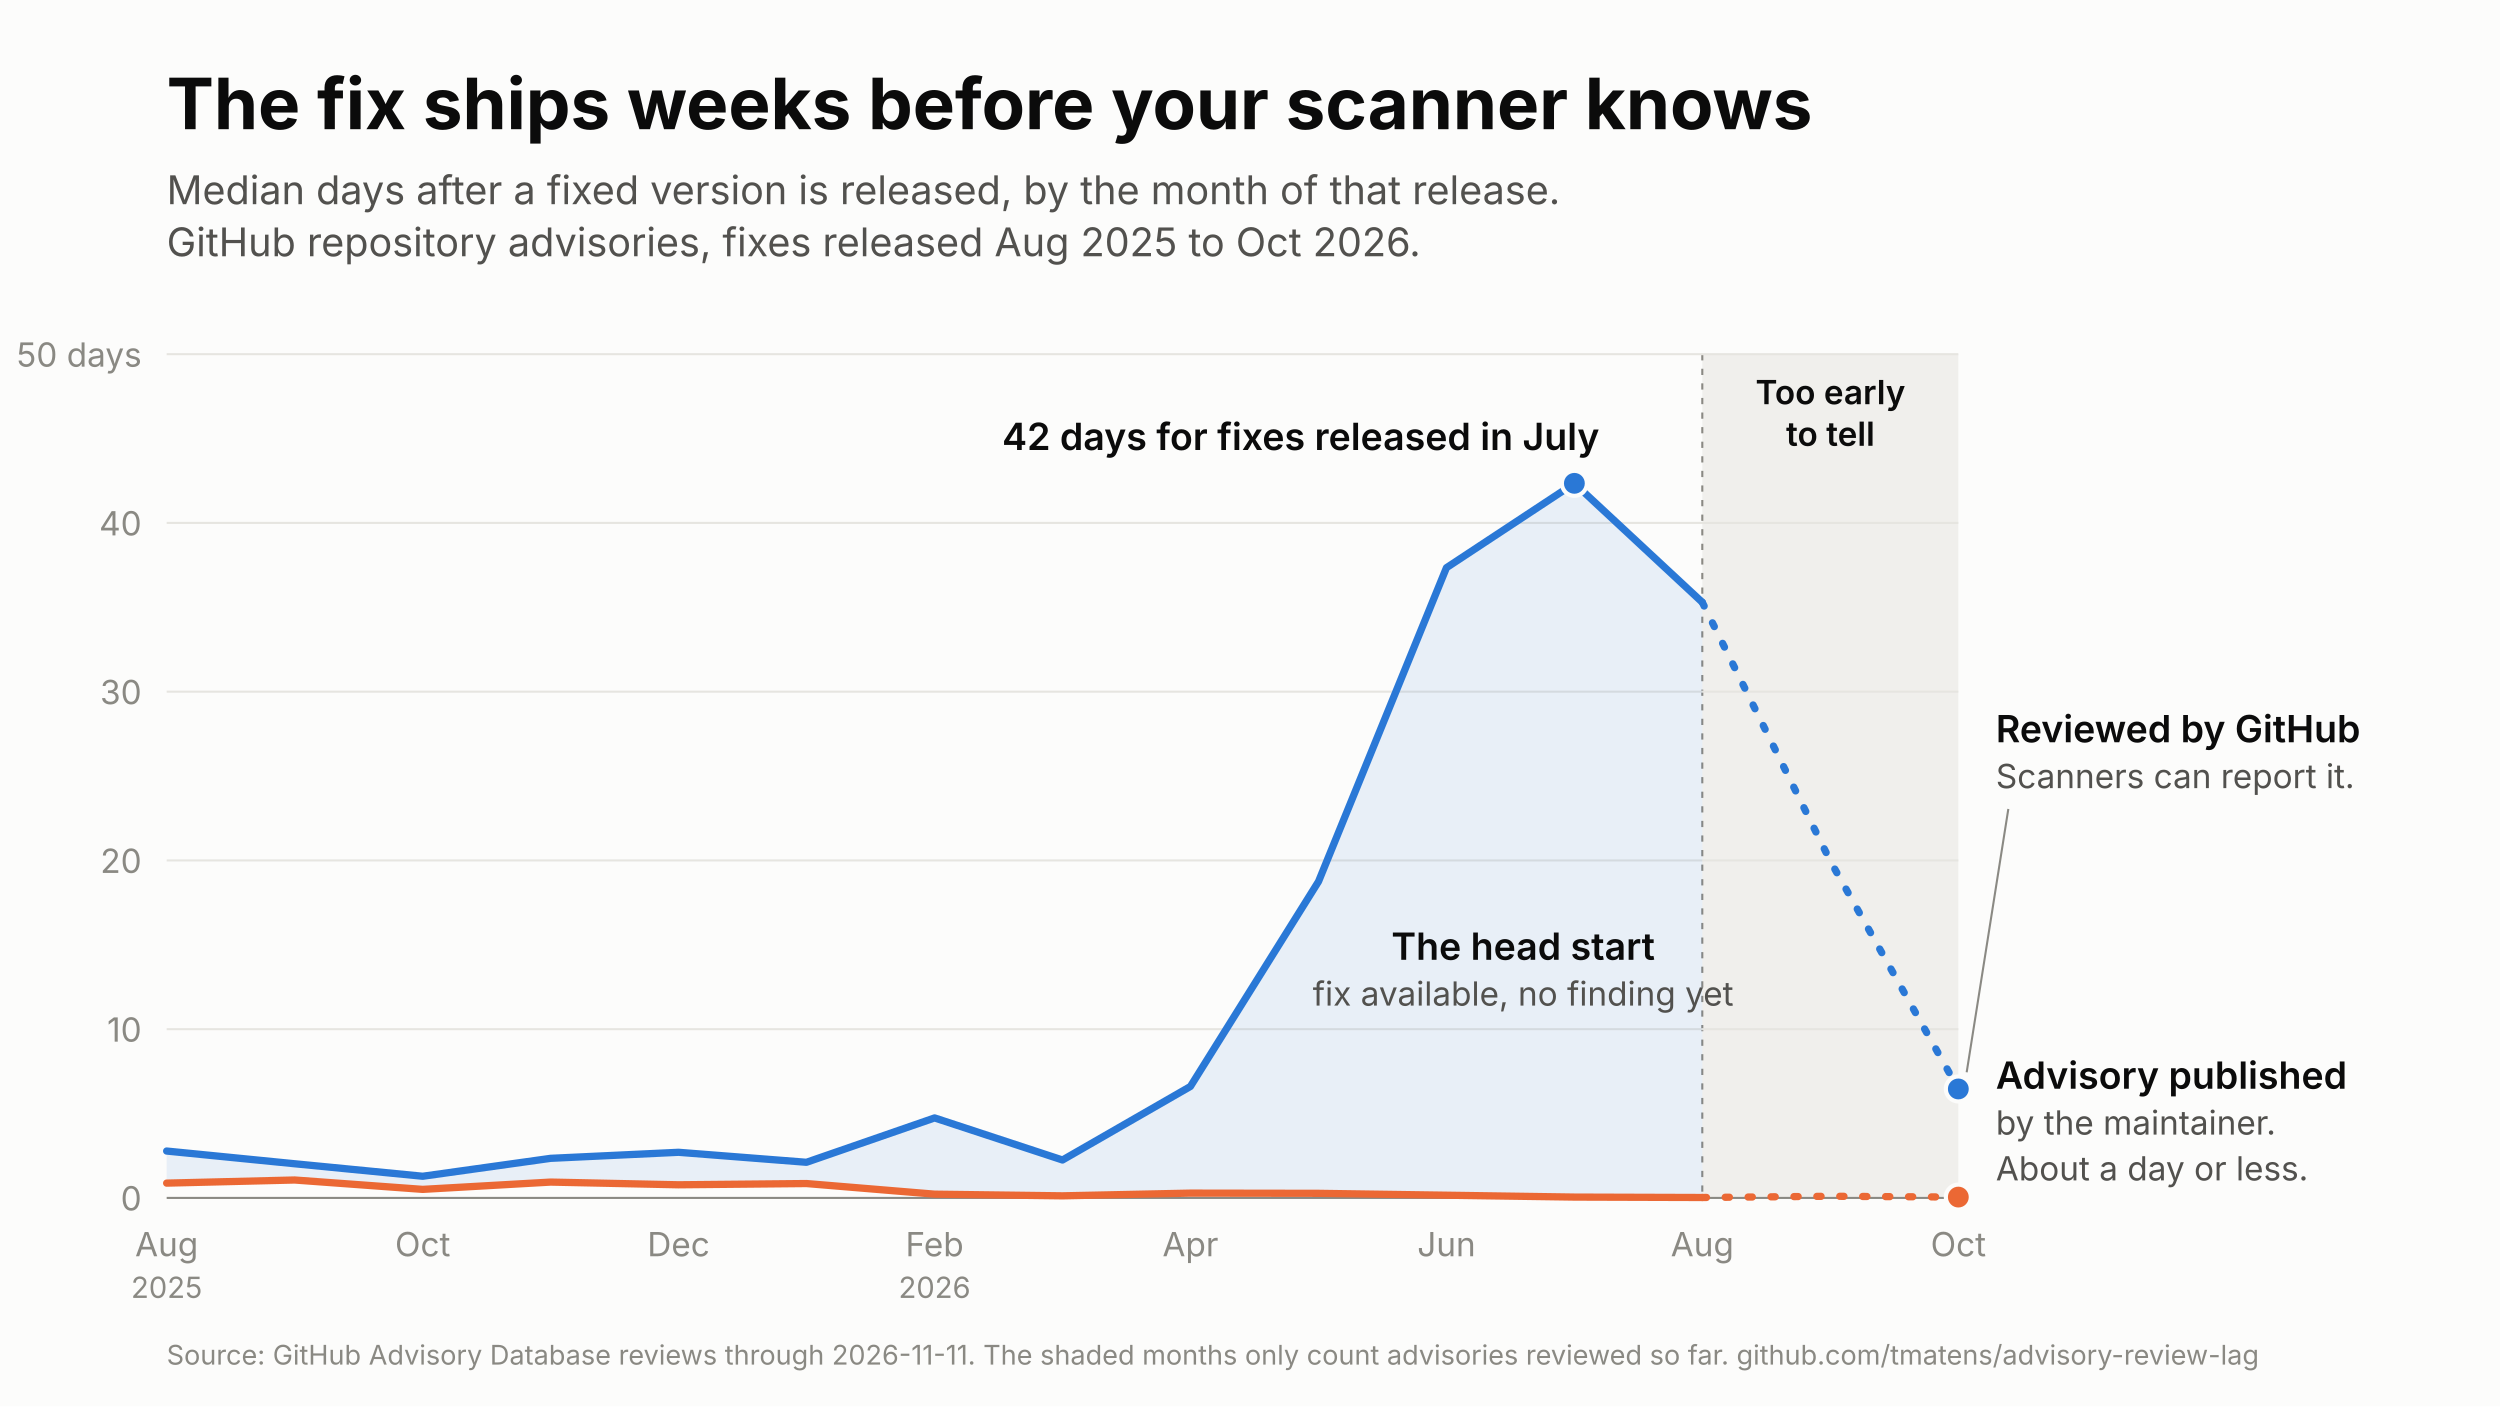
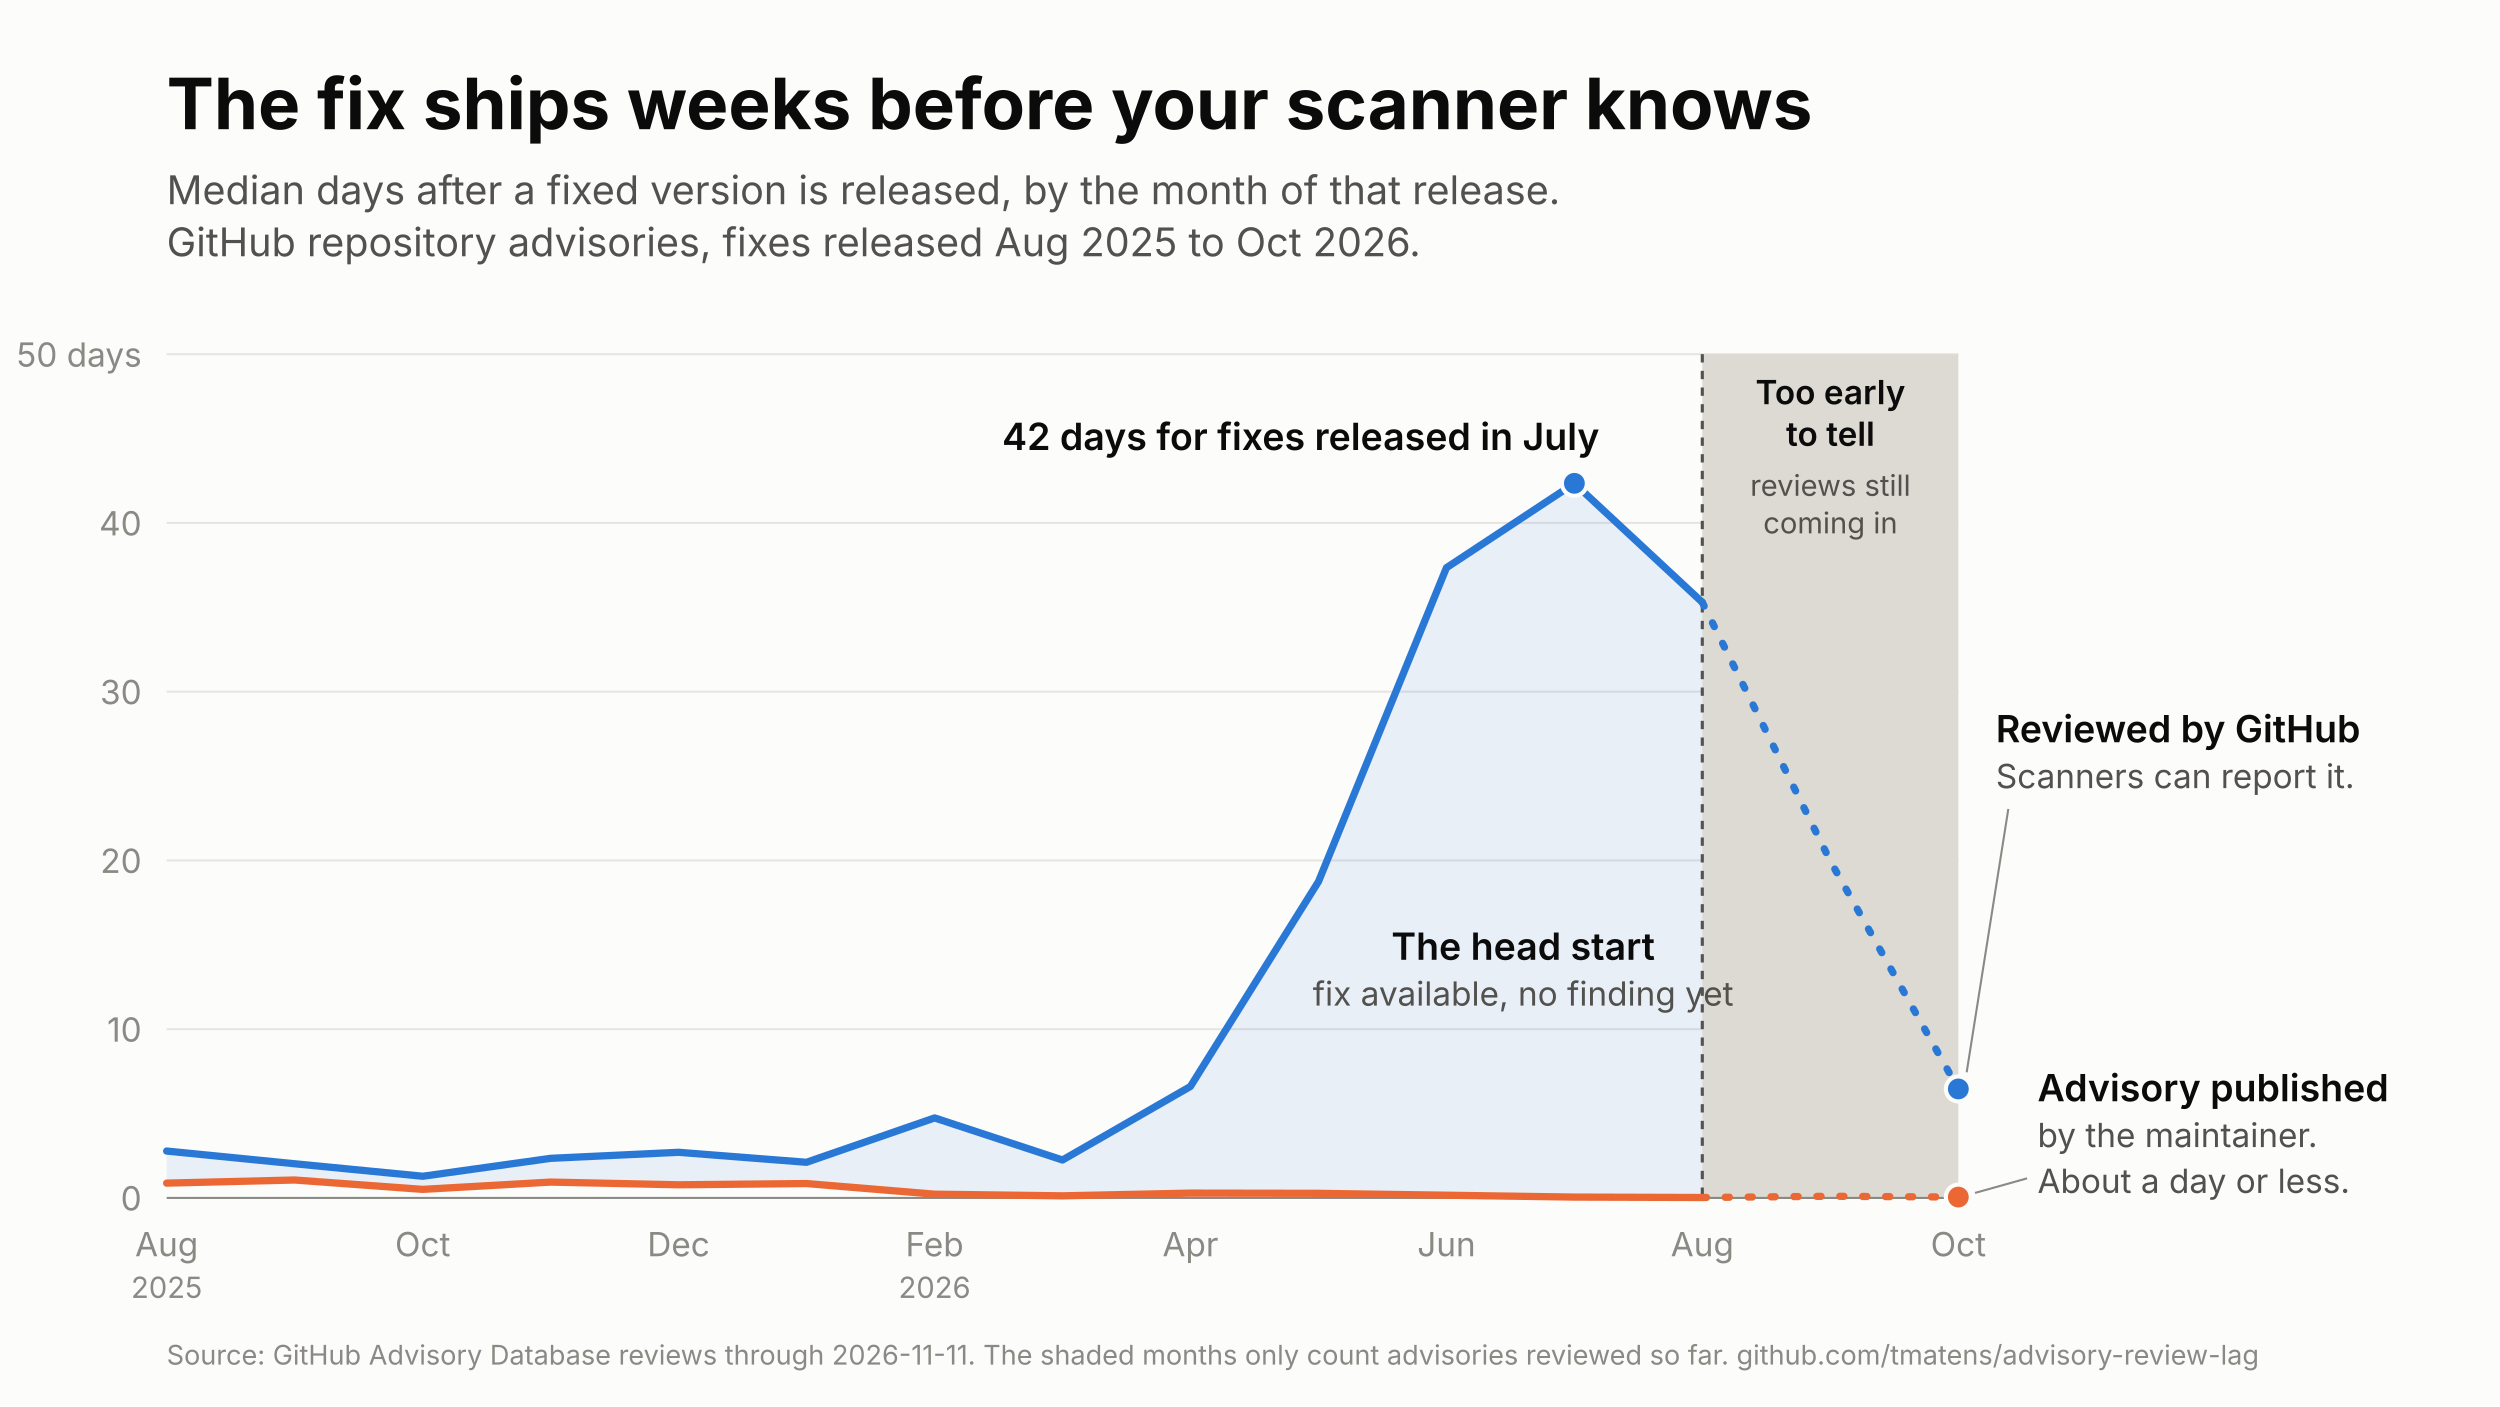
<svg xmlns="http://www.w3.org/2000/svg" width="1200" height="675" viewBox="0 0 1200 675">
  <rect width="1200" height="675" fill="#fcfcfb" />
  <text x="80.0" y="62.0" font-family="Inter, Helvetica Neue, Helvetica, Arial, sans-serif" font-size="34" font-weight="700" fill="#0b0b0b" text-anchor="start">The fix ships weeks before your scanner knows</text>
  <text x="80.0" y="98.0" font-family="Inter, Helvetica Neue, Helvetica, Arial, sans-serif" font-size="19" font-weight="400" fill="#52514e" text-anchor="start">Median days after a fixed version is released, by the month of that release.</text>
  <text x="80.0" y="123.0" font-family="Inter, Helvetica Neue, Helvetica, Arial, sans-serif" font-size="19" font-weight="400" fill="#52514e" text-anchor="start">GitHub repository advisories, fixes released Aug 2025 to Oct 2026.</text>
-   <rect x="817.1" y="170.0" width="122.9" height="405.0" fill="#f0efec" />
-   <line x1="817.1" x2="817.1" y1="170.0" y2="575.0" stroke="#8a8983" stroke-width="1" stroke-dasharray="3 4" />
-   <text x="878.6" y="194.0" font-family="Inter, Helvetica Neue, Helvetica, Arial, sans-serif" font-size="16" font-weight="600" fill="#0b0b0b" text-anchor="middle">Too early</text>
-   <text x="878.6" y="214.0" font-family="Inter, Helvetica Neue, Helvetica, Arial, sans-serif" font-size="16" font-weight="600" fill="#0b0b0b" text-anchor="middle">to tell</text>
  <line x1="80" x2="940" y1="575.0" y2="575.0" stroke="#8a8983" stroke-width="1" />
  <text x="68.0" y="581.0" font-family="Inter, Helvetica Neue, Helvetica, Arial, sans-serif" font-size="16" font-weight="400" fill="#8a8983" text-anchor="end">0</text>
  <line x1="80" x2="940" y1="494.0" y2="494.0" stroke="#e6e5e0" stroke-width="1" />
  <text x="68.0" y="500.0" font-family="Inter, Helvetica Neue, Helvetica, Arial, sans-serif" font-size="16" font-weight="400" fill="#8a8983" text-anchor="end">10</text>
  <line x1="80" x2="940" y1="413.0" y2="413.0" stroke="#e6e5e0" stroke-width="1" />
  <text x="68.0" y="419.0" font-family="Inter, Helvetica Neue, Helvetica, Arial, sans-serif" font-size="16" font-weight="400" fill="#8a8983" text-anchor="end">20</text>
  <line x1="80" x2="940" y1="332.0" y2="332.0" stroke="#e6e5e0" stroke-width="1" />
  <text x="68.0" y="338.0" font-family="Inter, Helvetica Neue, Helvetica, Arial, sans-serif" font-size="16" font-weight="400" fill="#8a8983" text-anchor="end">30</text>
  <line x1="80" x2="940" y1="251.0" y2="251.0" stroke="#e6e5e0" stroke-width="1" />
  <text x="68.0" y="257.0" font-family="Inter, Helvetica Neue, Helvetica, Arial, sans-serif" font-size="16" font-weight="400" fill="#8a8983" text-anchor="end">40</text>
  <line x1="80" x2="940" y1="170.0" y2="170.0" stroke="#e6e5e0" stroke-width="1" />
  <text x="68.0" y="176.0" font-family="Inter, Helvetica Neue, Helvetica, Arial, sans-serif" font-size="16" font-weight="400" fill="#8a8983" text-anchor="end">50 days</text>
+   <rect x="817.1" y="170.0" width="122.9" height="405.0" fill="#dcdad2" />
+   <line x1="817.1" x2="817.1" y1="170.0" y2="575.0" stroke="#52514e" stroke-width="1.5" stroke-dasharray="4 4" />
+   <line x1="817.1" x2="940" y1="575.0" y2="575.0" stroke="#8a8983" stroke-width="1" />
+   <text x="878.6" y="194.0" font-family="Inter, Helvetica Neue, Helvetica, Arial, sans-serif" font-size="16" font-weight="600" fill="#0b0b0b" text-anchor="middle">Too early</text>
+   <text x="878.6" y="214.0" font-family="Inter, Helvetica Neue, Helvetica, Arial, sans-serif" font-size="16" font-weight="600" fill="#0b0b0b" text-anchor="middle">to tell</text>
+   <text x="878.6" y="238.0" font-family="Inter, Helvetica Neue, Helvetica, Arial, sans-serif" font-size="14" font-weight="400" fill="#52514e" text-anchor="middle">reviews still</text>
+   <text x="878.6" y="256.0" font-family="Inter, Helvetica Neue, Helvetica, Arial, sans-serif" font-size="14" font-weight="400" fill="#52514e" text-anchor="middle">coming in</text>
  <text x="80.0" y="603.0" font-family="Inter, Helvetica Neue, Helvetica, Arial, sans-serif" font-size="16" font-weight="400" fill="#8a8983" text-anchor="middle">Aug</text>
  <text x="80.0" y="623.0" font-family="Inter, Helvetica Neue, Helvetica, Arial, sans-serif" font-size="14" font-weight="400" fill="#8a8983" text-anchor="middle">2025</text>
  <text x="202.9" y="603.0" font-family="Inter, Helvetica Neue, Helvetica, Arial, sans-serif" font-size="16" font-weight="400" fill="#8a8983" text-anchor="middle">Oct</text>
  <text x="325.7" y="603.0" font-family="Inter, Helvetica Neue, Helvetica, Arial, sans-serif" font-size="16" font-weight="400" fill="#8a8983" text-anchor="middle">Dec</text>
  <text x="448.6" y="603.0" font-family="Inter, Helvetica Neue, Helvetica, Arial, sans-serif" font-size="16" font-weight="400" fill="#8a8983" text-anchor="middle">Feb</text>
  <text x="448.6" y="623.0" font-family="Inter, Helvetica Neue, Helvetica, Arial, sans-serif" font-size="14" font-weight="400" fill="#8a8983" text-anchor="middle">2026</text>
  <text x="571.4" y="603.0" font-family="Inter, Helvetica Neue, Helvetica, Arial, sans-serif" font-size="16" font-weight="400" fill="#8a8983" text-anchor="middle">Apr</text>
  <text x="694.3" y="603.0" font-family="Inter, Helvetica Neue, Helvetica, Arial, sans-serif" font-size="16" font-weight="400" fill="#8a8983" text-anchor="middle">Jun</text>
  <text x="817.1" y="603.0" font-family="Inter, Helvetica Neue, Helvetica, Arial, sans-serif" font-size="16" font-weight="400" fill="#8a8983" text-anchor="middle">Aug</text>
  <text x="940.0" y="603.0" font-family="Inter, Helvetica Neue, Helvetica, Arial, sans-serif" font-size="16" font-weight="400" fill="#8a8983" text-anchor="middle">Oct</text>
  <path d="M80.0,552.5 L141.4,558.6 L202.9,564.6 L264.3,556.0 L325.7,553.1 L387.1,557.9 L448.6,536.6 L510.0,556.8 L571.4,521.5 L632.9,423.1 L694.3,272.5 L755.7,232.0 L817.1,289.1 L817.1,574.8 L755.7,574.6 L694.3,573.7 L632.9,572.8 L571.4,572.7 L510.0,574.0 L448.6,573.2 L387.1,568.1 L325.7,568.7 L264.3,567.4 L202.9,570.9 L141.4,566.4 L80.0,567.9 Z" fill="#2a78d6" fill-opacity="0.09" />
  <path d="M80.0,552.5 L141.4,558.6 L202.9,564.6 L264.3,556.0 L325.7,553.1 L387.1,557.9 L448.6,536.6 L510.0,556.8 L571.4,521.5 L632.9,423.1 L694.3,272.5 L755.7,232.0 L817.1,289.1" fill="none" stroke="#2a78d6" stroke-width="3.5" stroke-linejoin="round" stroke-linecap="round" />
  <path d="M817.1,289.1 L878.6,413.4 L940.0,522.7" fill="none" stroke="#2a78d6" stroke-width="3.5" stroke-linecap="round" stroke-dasharray="2 9" />
  <circle cx="940.0" cy="522.7" r="6" fill="#2a78d6" stroke="#fcfcfb" stroke-width="2" />
  <path d="M80.0,567.9 L141.4,566.4 L202.9,570.9 L264.3,567.4 L325.7,568.7 L387.1,568.1 L448.6,573.2 L510.0,574.0 L571.4,572.7 L632.9,572.8 L694.3,573.7 L755.7,574.6 L817.1,574.8" fill="none" stroke="#eb6834" stroke-width="3.5" stroke-linejoin="round" stroke-linecap="round" />
  <path d="M817.1,574.8 L878.6,574.2 L940.0,574.6" fill="none" stroke="#eb6834" stroke-width="3.5" stroke-linecap="round" stroke-dasharray="2 9" />
  <circle cx="940.0" cy="574.6" r="6" fill="#eb6834" stroke="#fcfcfb" stroke-width="2" />
  <line x1="944.0" y1="514.7" x2="964.0" y2="388.3" stroke="#8a8983" stroke-width="1" />
  <text x="958.0" y="356.3" font-family="Inter, Helvetica Neue, Helvetica, Arial, sans-serif" font-size="18" font-weight="600" fill="#0b0b0b" text-anchor="start">Reviewed by GitHub</text>
  <text x="958.0" y="378.3" font-family="Inter, Helvetica Neue, Helvetica, Arial, sans-serif" font-size="16" font-weight="400" fill="#52514e" text-anchor="start">Scanners can report it.</text>
-   <text x="958.0" y="522.6" font-family="Inter, Helvetica Neue, Helvetica, Arial, sans-serif" font-size="18" font-weight="600" fill="#0b0b0b" text-anchor="start">Advisory published</text>
-   <text x="958.0" y="544.6" font-family="Inter, Helvetica Neue, Helvetica, Arial, sans-serif" font-size="16" font-weight="400" fill="#52514e" text-anchor="start">by the maintainer.</text>
-   <text x="958.0" y="566.6" font-family="Inter, Helvetica Neue, Helvetica, Arial, sans-serif" font-size="16" font-weight="400" fill="#52514e" text-anchor="start">About a day or less.</text>
+   <text x="978.0" y="528.6" font-family="Inter, Helvetica Neue, Helvetica, Arial, sans-serif" font-size="18" font-weight="600" fill="#0b0b0b" text-anchor="start">Advisory published</text>
+   <text x="978.0" y="550.6" font-family="Inter, Helvetica Neue, Helvetica, Arial, sans-serif" font-size="16" font-weight="400" fill="#52514e" text-anchor="start">by the maintainer.</text>
+   <text x="978.0" y="572.6" font-family="Inter, Helvetica Neue, Helvetica, Arial, sans-serif" font-size="16" font-weight="400" fill="#52514e" text-anchor="start">About a day or less.</text>
+   <line x1="948.0" y1="572.6" x2="973.0" y2="565.6" stroke="#8a8983" stroke-width="1" />
  <circle cx="755.7" cy="232.0" r="6" fill="#2a78d6" stroke="#fcfcfb" stroke-width="2" />
  <text x="767.7" y="216.0" font-family="Inter, Helvetica Neue, Helvetica, Arial, sans-serif" font-size="18" font-weight="600" fill="#0b0b0b" text-anchor="end">42 days for fixes released in July</text>
  <text x="731.1" y="460.7" font-family="Inter, Helvetica Neue, Helvetica, Arial, sans-serif" font-size="18" font-weight="600" fill="#0b0b0b" text-anchor="middle">The head start</text>
  <text x="731.1" y="482.7" font-family="Inter, Helvetica Neue, Helvetica, Arial, sans-serif" font-size="16" font-weight="400" fill="#52514e" text-anchor="middle">fix available, no finding yet</text>
  <text x="80.0" y="655.0" font-family="Inter, Helvetica Neue, Helvetica, Arial, sans-serif" font-size="13" font-weight="400" fill="#8a8983" text-anchor="start">Source: GitHub Advisory Database reviews through 2026-11-11. The shaded months only count advisories reviewed so far. github.com/tmatens/advisory-review-lag</text>
</svg>
